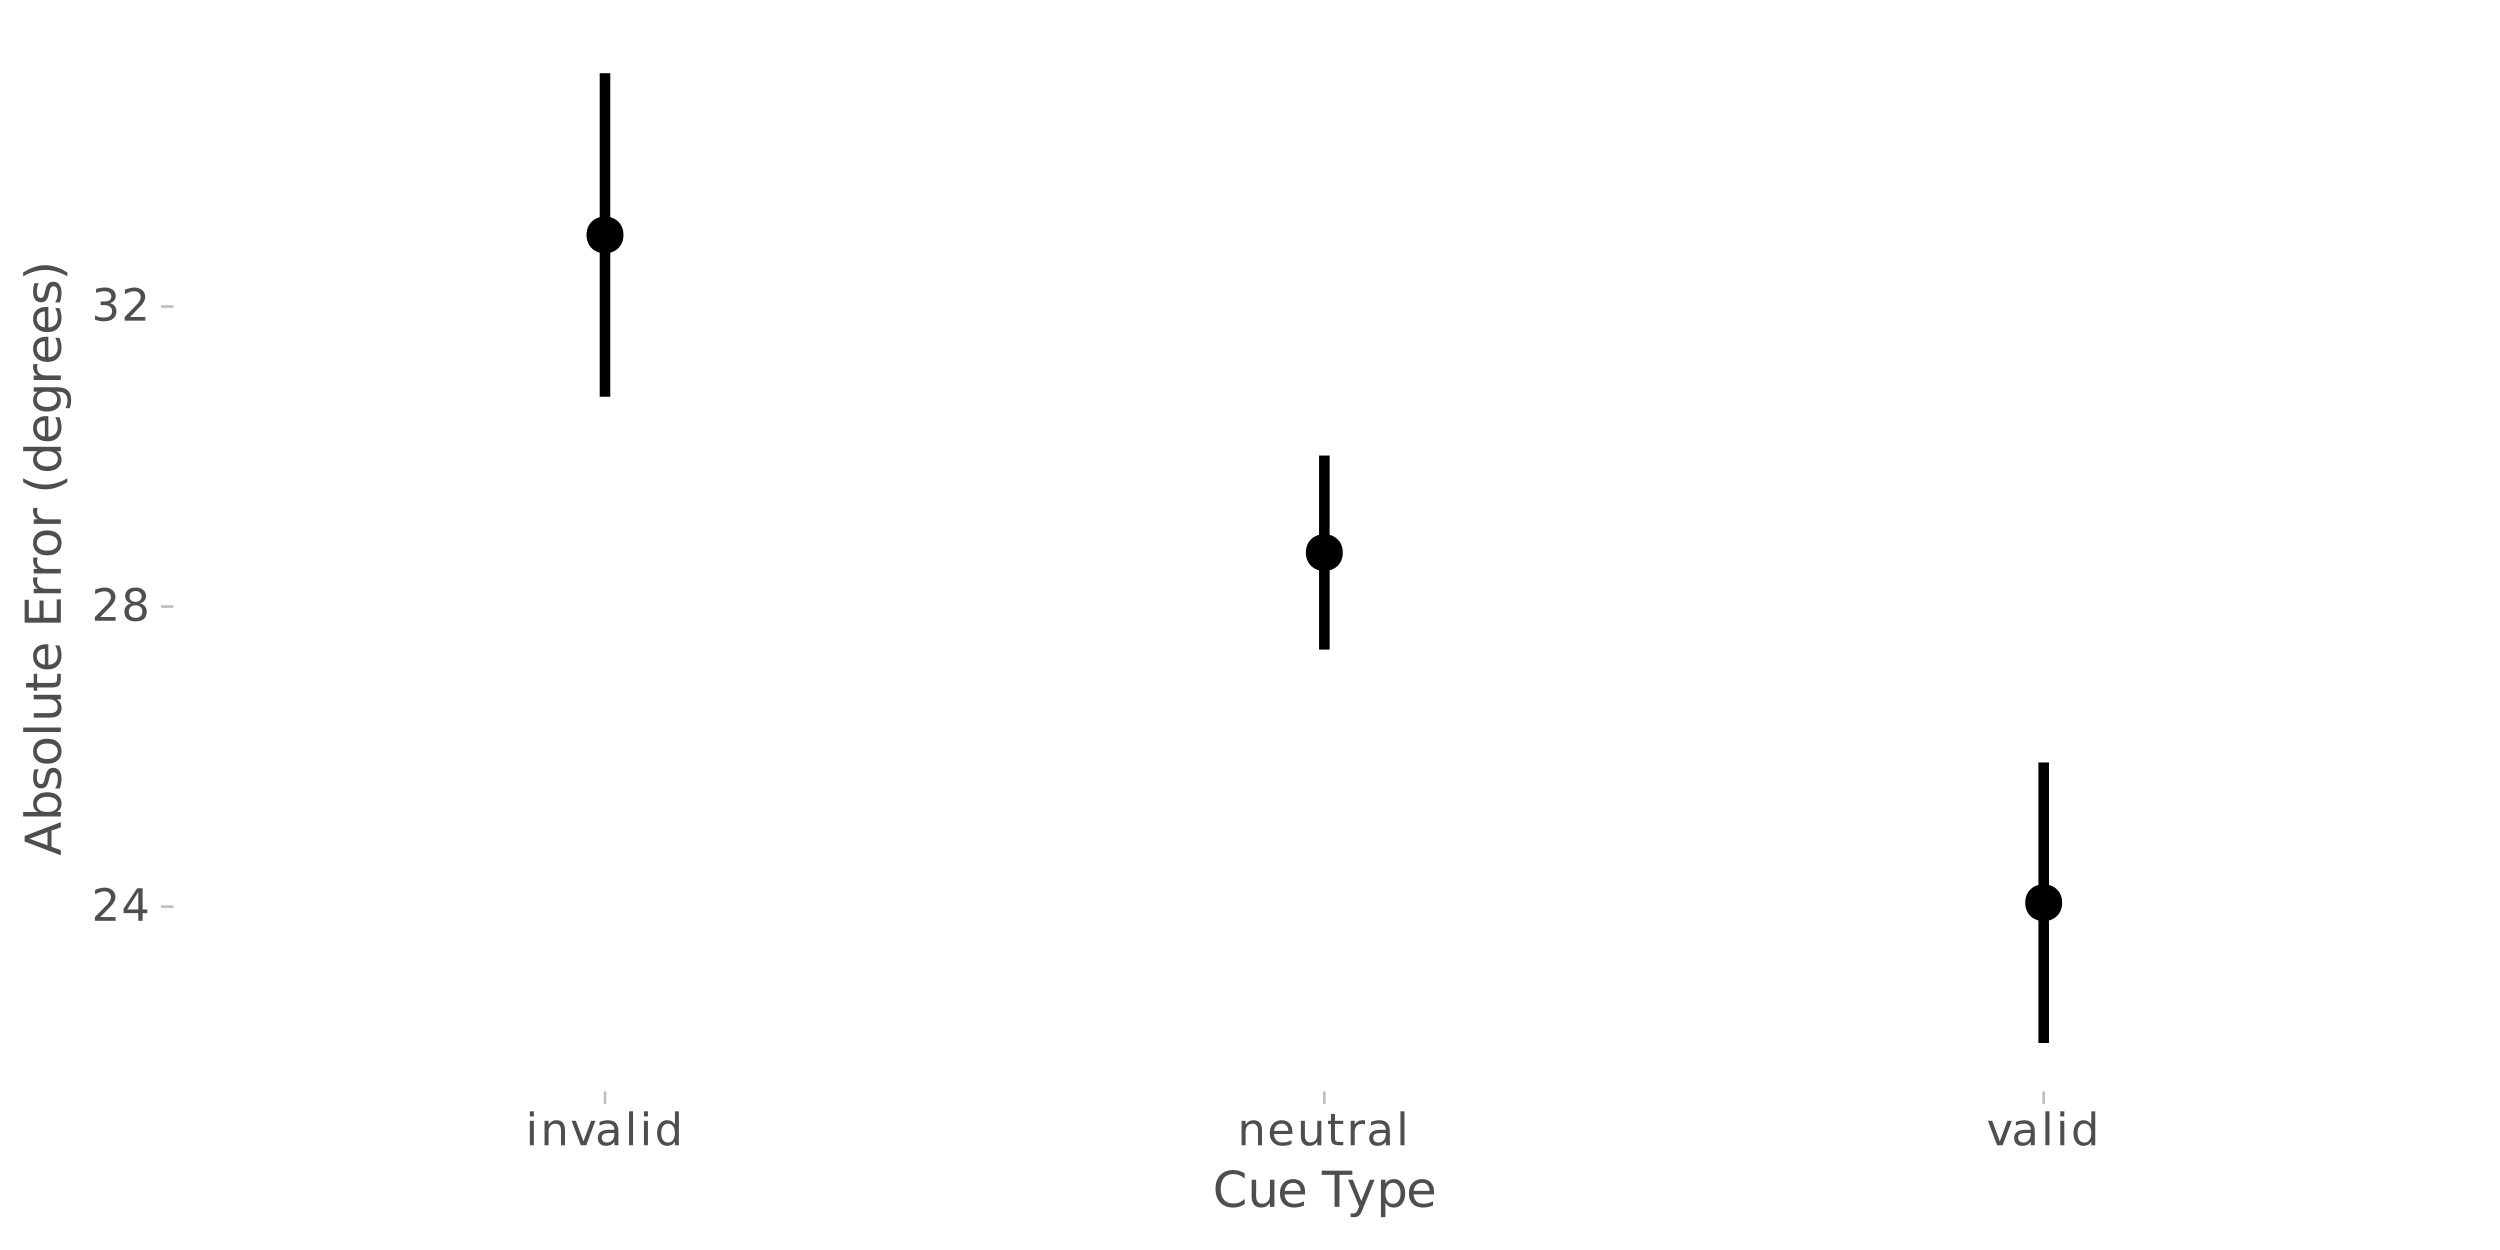
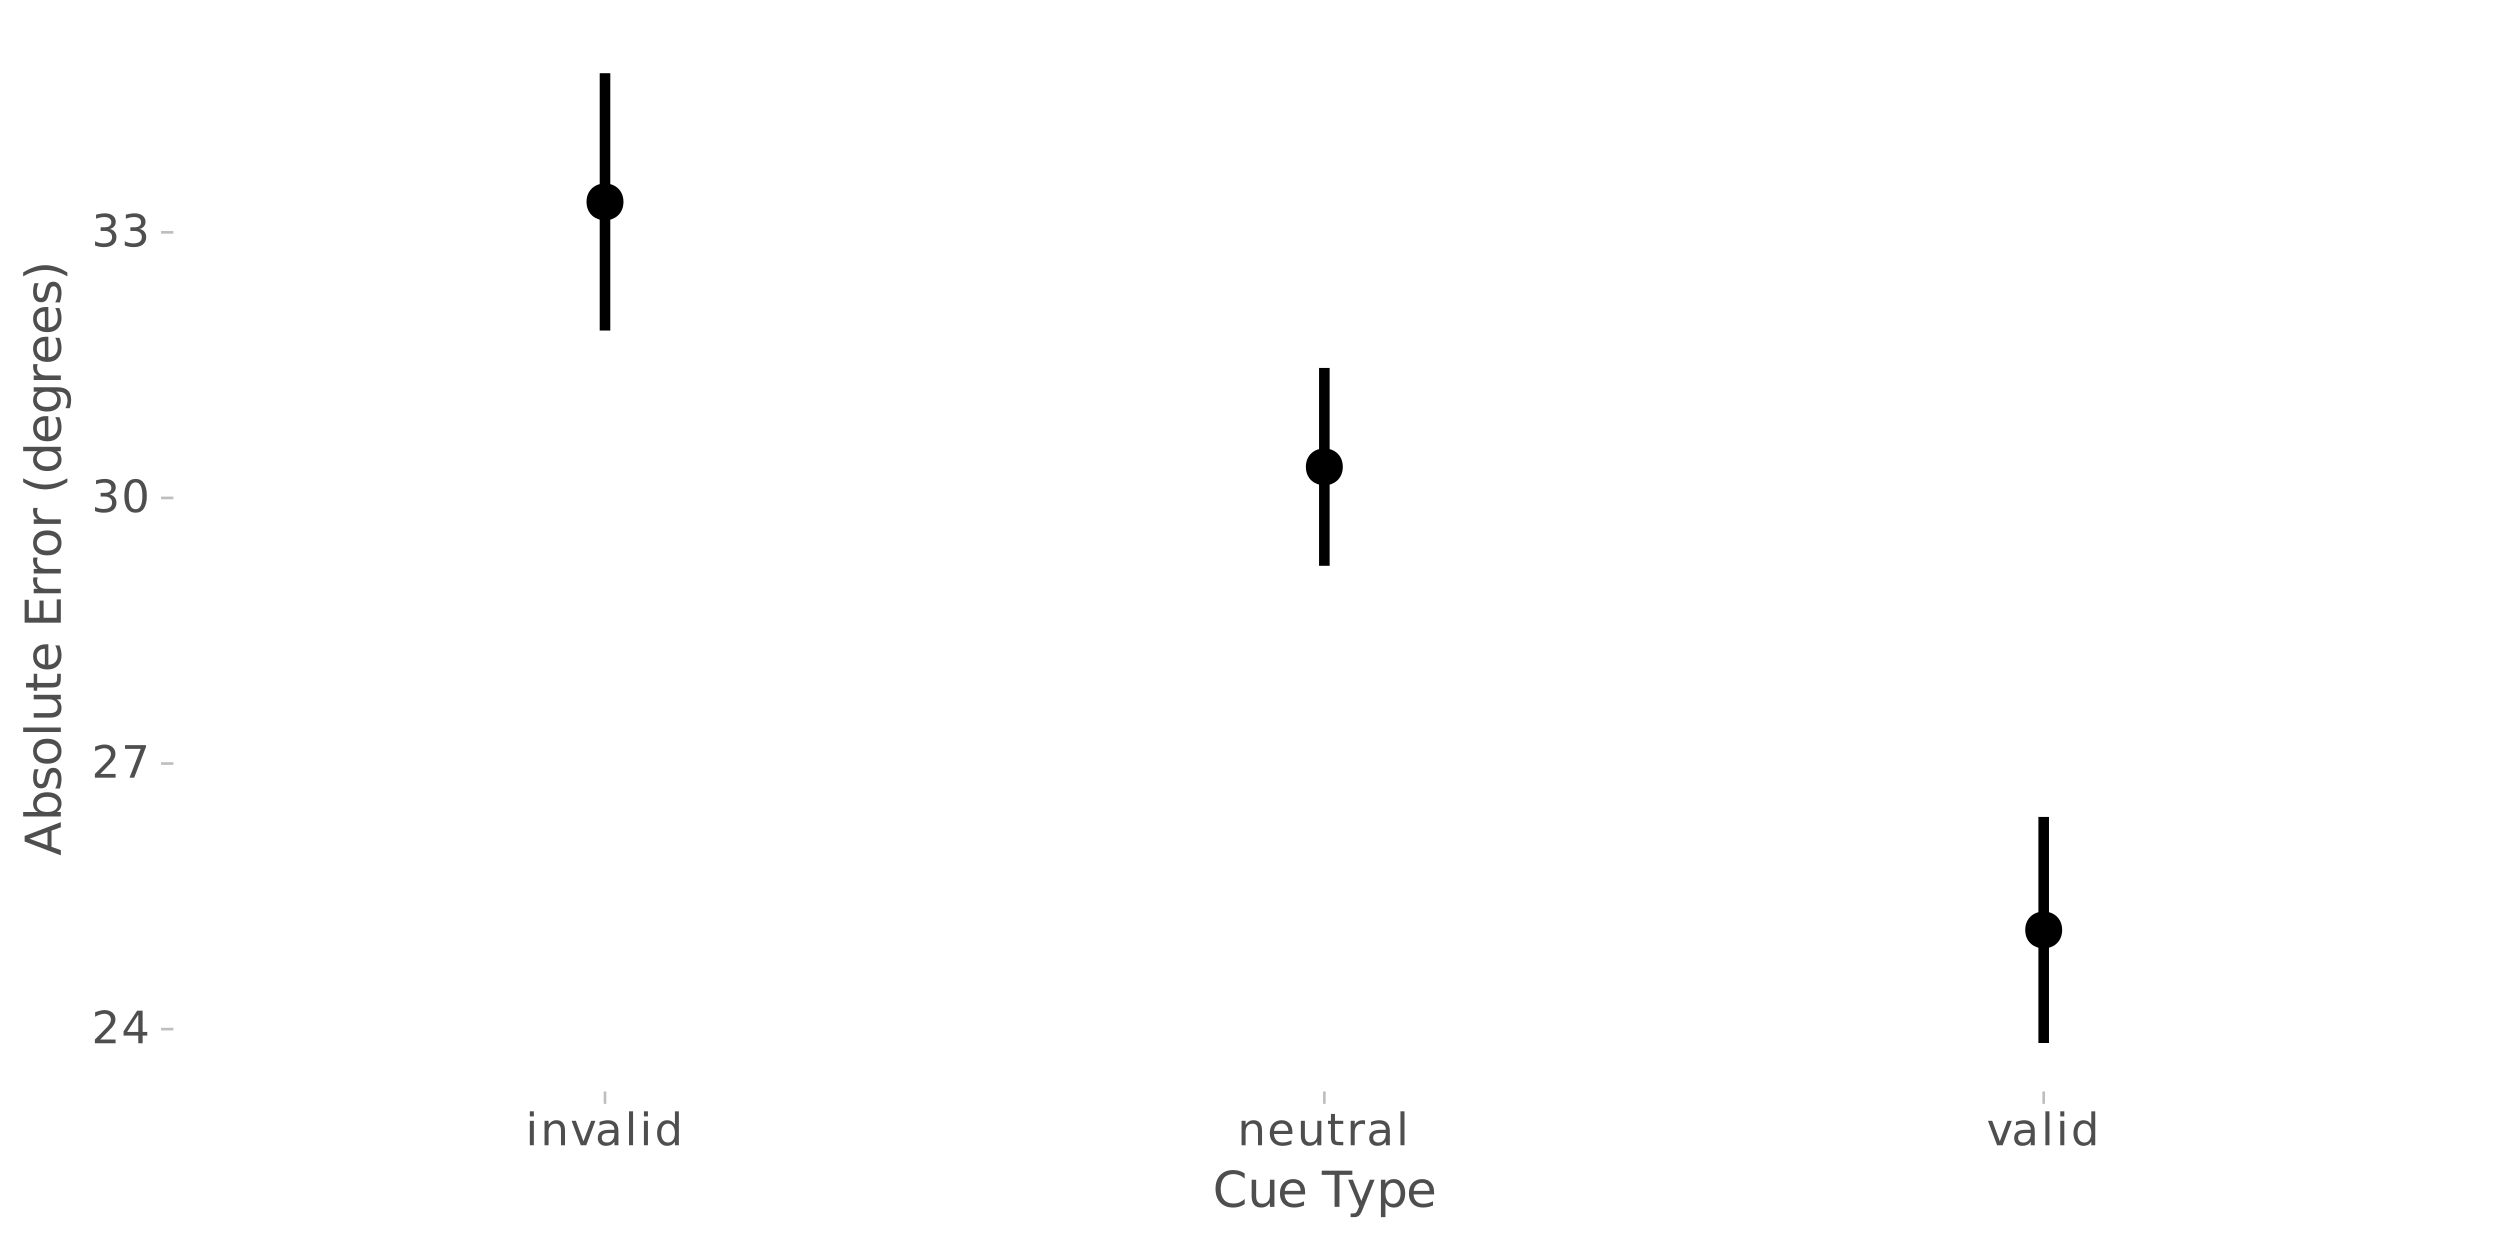
<svg xmlns="http://www.w3.org/2000/svg" xmlns:xlink="http://www.w3.org/1999/xlink" width="504pt" height="252pt" viewBox="0 0 504 252">
  <defs>
    <g>
      <g id="glyph-0-0">
        <path d="M 1.734 -0.75 L 4.828 -0.75 L 4.828 0 L 0.656 0 L 0.656 -0.75 C 1 -1.094 1.457 -1.555 2.031 -2.141 C 2.613 -2.734 2.984 -3.113 3.141 -3.281 C 3.422 -3.602 3.613 -3.875 3.719 -4.094 C 3.832 -4.32 3.891 -4.539 3.891 -4.75 C 3.891 -5.102 3.77 -5.391 3.531 -5.609 C 3.289 -5.828 2.973 -5.938 2.578 -5.938 C 2.297 -5.938 2 -5.883 1.688 -5.781 C 1.383 -5.688 1.055 -5.539 0.703 -5.344 L 0.703 -6.25 C 1.055 -6.383 1.391 -6.488 1.703 -6.562 C 2.016 -6.645 2.301 -6.688 2.562 -6.688 C 3.238 -6.688 3.781 -6.516 4.188 -6.172 C 4.594 -5.828 4.797 -5.375 4.797 -4.812 C 4.797 -4.539 4.742 -4.281 4.641 -4.031 C 4.535 -3.789 4.352 -3.508 4.094 -3.188 C 4.02 -3.102 3.785 -2.859 3.391 -2.453 C 2.992 -2.047 2.441 -1.477 1.734 -0.75 Z M 1.734 -0.75 " />
      </g>
      <g id="glyph-0-1">
        <path d="M 3.406 -5.781 L 1.156 -2.281 L 3.406 -2.281 Z M 3.172 -6.562 L 4.281 -6.562 L 4.281 -2.281 L 5.219 -2.281 L 5.219 -1.547 L 4.281 -1.547 L 4.281 0 L 3.406 0 L 3.406 -1.547 L 0.438 -1.547 L 0.438 -2.406 Z M 3.172 -6.562 " />
      </g>
      <g id="glyph-0-2">
-         <path d="M 2.859 -3.109 C 2.441 -3.109 2.109 -2.992 1.859 -2.766 C 1.617 -2.547 1.5 -2.238 1.5 -1.844 C 1.5 -1.445 1.617 -1.133 1.859 -0.906 C 2.109 -0.688 2.441 -0.578 2.859 -0.578 C 3.285 -0.578 3.617 -0.688 3.859 -0.906 C 4.098 -1.133 4.219 -1.445 4.219 -1.844 C 4.219 -2.238 4.098 -2.547 3.859 -2.766 C 3.617 -2.992 3.285 -3.109 2.859 -3.109 Z M 1.969 -3.5 C 1.594 -3.594 1.297 -3.77 1.078 -4.031 C 0.867 -4.289 0.766 -4.609 0.766 -4.984 C 0.766 -5.504 0.953 -5.914 1.328 -6.219 C 1.703 -6.531 2.211 -6.688 2.859 -6.688 C 3.516 -6.688 4.023 -6.531 4.391 -6.219 C 4.766 -5.914 4.953 -5.504 4.953 -4.984 C 4.953 -4.609 4.844 -4.289 4.625 -4.031 C 4.414 -3.77 4.125 -3.594 3.75 -3.5 C 4.176 -3.395 4.508 -3.195 4.75 -2.906 C 4.988 -2.613 5.109 -2.258 5.109 -1.844 C 5.109 -1.207 4.914 -0.719 4.531 -0.375 C 4.145 -0.039 3.586 0.125 2.859 0.125 C 2.141 0.125 1.582 -0.039 1.188 -0.375 C 0.801 -0.719 0.609 -1.207 0.609 -1.844 C 0.609 -2.258 0.727 -2.613 0.969 -2.906 C 1.207 -3.195 1.539 -3.395 1.969 -3.5 Z M 1.641 -4.891 C 1.641 -4.555 1.742 -4.289 1.953 -4.094 C 2.172 -3.906 2.473 -3.812 2.859 -3.812 C 3.242 -3.812 3.539 -3.906 3.75 -4.094 C 3.969 -4.289 4.078 -4.555 4.078 -4.891 C 4.078 -5.234 3.969 -5.5 3.75 -5.688 C 3.539 -5.883 3.242 -5.984 2.859 -5.984 C 2.473 -5.984 2.172 -5.883 1.953 -5.688 C 1.742 -5.5 1.641 -5.234 1.641 -4.891 Z M 1.641 -4.891 " />
+         <path d="M 0.734 -6.562 L 4.953 -6.562 L 4.953 -6.188 L 2.578 0 L 1.641 0 L 3.891 -5.812 L 0.734 -5.812 Z M 0.734 -6.562 " />
      </g>
      <g id="glyph-0-3">
        <path d="M 3.656 -3.531 C 4.082 -3.445 4.41 -3.258 4.641 -2.969 C 4.879 -2.688 5 -2.332 5 -1.906 C 5 -1.258 4.773 -0.758 4.328 -0.406 C 3.891 -0.051 3.258 0.125 2.438 0.125 C 2.164 0.125 1.883 0.098 1.594 0.047 C 1.301 -0.004 1 -0.086 0.688 -0.203 L 0.688 -1.062 C 0.938 -0.914 1.207 -0.805 1.5 -0.734 C 1.789 -0.66 2.094 -0.625 2.406 -0.625 C 2.969 -0.625 3.395 -0.734 3.688 -0.953 C 3.977 -1.172 4.125 -1.488 4.125 -1.906 C 4.125 -2.289 3.988 -2.594 3.719 -2.812 C 3.445 -3.031 3.066 -3.141 2.578 -3.141 L 1.812 -3.141 L 1.812 -3.875 L 2.625 -3.875 C 3.062 -3.875 3.395 -3.957 3.625 -4.125 C 3.852 -4.301 3.969 -4.555 3.969 -4.891 C 3.969 -5.223 3.848 -5.477 3.609 -5.656 C 3.367 -5.844 3.023 -5.938 2.578 -5.938 C 2.336 -5.938 2.078 -5.91 1.797 -5.859 C 1.523 -5.805 1.223 -5.723 0.891 -5.609 L 0.891 -6.406 C 1.223 -6.5 1.535 -6.566 1.828 -6.609 C 2.117 -6.66 2.395 -6.688 2.656 -6.688 C 3.332 -6.688 3.867 -6.531 4.266 -6.219 C 4.66 -5.914 4.859 -5.504 4.859 -4.984 C 4.859 -4.617 4.754 -4.312 4.547 -4.062 C 4.336 -3.812 4.039 -3.633 3.656 -3.531 Z M 3.656 -3.531 " />
      </g>
      <g id="glyph-0-4">
+         <path d="M 2.859 -5.984 C 2.398 -5.984 2.055 -5.754 1.828 -5.297 C 1.598 -4.848 1.484 -4.176 1.484 -3.281 C 1.484 -2.375 1.598 -1.695 1.828 -1.25 C 2.055 -0.801 2.398 -0.578 2.859 -0.578 C 3.316 -0.578 3.66 -0.801 3.891 -1.25 C 4.117 -1.695 4.234 -2.375 4.234 -3.281 C 4.234 -4.176 4.117 -4.848 3.891 -5.297 C 3.66 -5.754 3.316 -5.984 2.859 -5.984 Z M 2.859 -6.688 C 3.598 -6.688 4.16 -6.395 4.547 -5.812 C 4.93 -5.227 5.125 -4.383 5.125 -3.281 C 5.125 -2.176 4.93 -1.332 4.547 -0.75 C 4.16 -0.164 3.598 0.125 2.859 0.125 C 2.129 0.125 1.566 -0.164 1.172 -0.75 C 0.785 -1.332 0.594 -2.176 0.594 -3.281 C 0.594 -4.383 0.785 -5.227 1.172 -5.812 C 1.566 -6.395 2.129 -6.688 2.859 -6.688 Z M 2.859 -6.688 " />
+       </g>
+       <g id="glyph-0-5">
        <path d="M 0.844 -4.922 L 1.656 -4.922 L 1.656 0 L 0.844 0 Z M 0.844 -6.844 L 1.656 -6.844 L 1.656 -5.812 L 0.844 -5.812 Z M 0.844 -6.844 " />
      </g>
-       <g id="glyph-0-5">
+       <g id="glyph-0-6">
        <path d="M 4.938 -2.969 L 4.938 0 L 4.125 0 L 4.125 -2.938 C 4.125 -3.406 4.035 -3.754 3.859 -3.984 C 3.68 -4.223 3.41 -4.344 3.047 -4.344 C 2.609 -4.344 2.258 -4.203 2 -3.922 C 1.75 -3.641 1.625 -3.258 1.625 -2.781 L 1.625 0 L 0.812 0 L 0.812 -4.922 L 1.625 -4.922 L 1.625 -4.156 C 1.82 -4.445 2.051 -4.664 2.312 -4.812 C 2.57 -4.969 2.875 -5.047 3.219 -5.047 C 3.781 -5.047 4.207 -4.867 4.5 -4.516 C 4.789 -4.16 4.938 -3.645 4.938 -2.969 Z M 4.938 -2.969 " />
      </g>
-       <g id="glyph-0-6">
+       <g id="glyph-0-7">
        <path d="M 0.266 -4.922 L 1.125 -4.922 L 2.656 -0.797 L 4.203 -4.922 L 5.062 -4.922 L 3.219 0 L 2.109 0 Z M 0.266 -4.922 " />
      </g>
-       <g id="glyph-0-7">
+       <g id="glyph-0-8">
        <path d="M 3.078 -2.469 C 2.43 -2.469 1.977 -2.395 1.719 -2.25 C 1.469 -2.102 1.344 -1.848 1.344 -1.484 C 1.344 -1.203 1.438 -0.973 1.625 -0.797 C 1.82 -0.629 2.082 -0.547 2.406 -0.547 C 2.852 -0.547 3.211 -0.703 3.484 -1.016 C 3.754 -1.336 3.891 -1.766 3.891 -2.297 L 3.891 -2.469 Z M 4.703 -2.812 L 4.703 0 L 3.891 0 L 3.891 -0.75 C 3.703 -0.445 3.469 -0.223 3.188 -0.078 C 2.914 0.055 2.582 0.125 2.188 0.125 C 1.688 0.125 1.285 -0.016 0.984 -0.297 C 0.691 -0.578 0.547 -0.957 0.547 -1.438 C 0.547 -1.988 0.727 -2.406 1.094 -2.688 C 1.469 -2.969 2.02 -3.109 2.75 -3.109 L 3.891 -3.109 L 3.891 -3.188 C 3.891 -3.562 3.766 -3.848 3.516 -4.047 C 3.273 -4.254 2.93 -4.359 2.484 -4.359 C 2.203 -4.359 1.926 -4.32 1.656 -4.25 C 1.395 -4.188 1.145 -4.086 0.906 -3.953 L 0.906 -4.703 C 1.195 -4.816 1.484 -4.898 1.766 -4.953 C 2.047 -5.016 2.316 -5.047 2.578 -5.047 C 3.285 -5.047 3.816 -4.859 4.172 -4.484 C 4.523 -4.117 4.703 -3.562 4.703 -2.812 Z M 4.703 -2.812 " />
      </g>
-       <g id="glyph-0-8">
+       <g id="glyph-0-9">
        <path d="M 0.844 -6.844 L 1.656 -6.844 L 1.656 0 L 0.844 0 Z M 0.844 -6.844 " />
      </g>
-       <g id="glyph-0-9">
+       <g id="glyph-0-10">
        <path d="M 4.094 -4.172 L 4.094 -6.844 L 4.891 -6.844 L 4.891 0 L 4.094 0 L 4.094 -0.734 C 3.914 -0.441 3.695 -0.223 3.438 -0.078 C 3.176 0.055 2.867 0.125 2.516 0.125 C 1.922 0.125 1.438 -0.109 1.062 -0.578 C 0.688 -1.055 0.5 -1.68 0.5 -2.453 C 0.5 -3.223 0.688 -3.848 1.062 -4.328 C 1.438 -4.805 1.922 -5.047 2.516 -5.047 C 2.867 -5.047 3.176 -4.973 3.438 -4.828 C 3.695 -4.68 3.914 -4.461 4.094 -4.172 Z M 1.328 -2.453 C 1.328 -1.859 1.445 -1.391 1.688 -1.047 C 1.938 -0.711 2.273 -0.547 2.703 -0.547 C 3.129 -0.547 3.469 -0.711 3.719 -1.047 C 3.969 -1.391 4.094 -1.859 4.094 -2.453 C 4.094 -3.047 3.969 -3.508 3.719 -3.844 C 3.469 -4.188 3.129 -4.359 2.703 -4.359 C 2.273 -4.359 1.938 -4.188 1.688 -3.844 C 1.445 -3.508 1.328 -3.047 1.328 -2.453 Z M 1.328 -2.453 " />
      </g>
-       <g id="glyph-0-10">
+       <g id="glyph-0-11">
        <path d="M 5.062 -2.656 L 5.062 -2.266 L 1.344 -2.266 C 1.375 -1.711 1.539 -1.289 1.844 -1 C 2.145 -0.707 2.562 -0.562 3.094 -0.562 C 3.406 -0.562 3.707 -0.598 4 -0.672 C 4.289 -0.742 4.582 -0.859 4.875 -1.016 L 4.875 -0.25 C 4.582 -0.125 4.281 -0.031 3.969 0.031 C 3.664 0.094 3.359 0.125 3.047 0.125 C 2.266 0.125 1.645 -0.102 1.188 -0.562 C 0.727 -1.02 0.5 -1.633 0.5 -2.406 C 0.5 -3.219 0.711 -3.859 1.141 -4.328 C 1.578 -4.805 2.164 -5.047 2.906 -5.047 C 3.57 -5.047 4.098 -4.832 4.484 -4.406 C 4.867 -3.977 5.062 -3.395 5.062 -2.656 Z M 4.25 -2.906 C 4.238 -3.344 4.113 -3.691 3.875 -3.953 C 3.633 -4.223 3.316 -4.359 2.922 -4.359 C 2.461 -4.359 2.098 -4.227 1.828 -3.969 C 1.555 -3.719 1.398 -3.359 1.359 -2.891 Z M 4.25 -2.906 " />
      </g>
-       <g id="glyph-0-11">
+       <g id="glyph-0-12">
        <path d="M 0.766 -1.938 L 0.766 -4.922 L 1.578 -4.922 L 1.578 -1.969 C 1.578 -1.508 1.664 -1.16 1.844 -0.922 C 2.031 -0.691 2.301 -0.578 2.656 -0.578 C 3.094 -0.578 3.438 -0.711 3.688 -0.984 C 3.945 -1.266 4.078 -1.645 4.078 -2.125 L 4.078 -4.922 L 4.891 -4.922 L 4.891 0 L 4.078 0 L 4.078 -0.75 C 3.879 -0.457 3.648 -0.238 3.391 -0.094 C 3.129 0.051 2.828 0.125 2.484 0.125 C 1.922 0.125 1.492 -0.047 1.203 -0.391 C 0.91 -0.742 0.766 -1.258 0.766 -1.938 Z M 2.797 -5.047 Z M 2.797 -5.047 " />
      </g>
-       <g id="glyph-0-12">
+       <g id="glyph-0-13">
        <path d="M 1.641 -6.312 L 1.641 -4.922 L 3.312 -4.922 L 3.312 -4.297 L 1.641 -4.297 L 1.641 -1.625 C 1.641 -1.219 1.695 -0.957 1.812 -0.844 C 1.926 -0.727 2.148 -0.672 2.484 -0.672 L 3.312 -0.672 L 3.312 0 L 2.484 0 C 1.859 0 1.426 -0.113 1.188 -0.344 C 0.945 -0.582 0.828 -1.008 0.828 -1.625 L 0.828 -4.297 L 0.234 -4.297 L 0.234 -4.922 L 0.828 -4.922 L 0.828 -6.312 Z M 1.641 -6.312 " />
      </g>
-       <g id="glyph-0-13">
+       <g id="glyph-0-14">
        <path d="M 3.703 -4.172 C 3.609 -4.223 3.508 -4.258 3.406 -4.281 C 3.301 -4.301 3.18 -4.312 3.047 -4.312 C 2.586 -4.312 2.234 -4.16 1.984 -3.859 C 1.742 -3.566 1.625 -3.145 1.625 -2.594 L 1.625 0 L 0.812 0 L 0.812 -4.922 L 1.625 -4.922 L 1.625 -4.156 C 1.801 -4.457 2.023 -4.68 2.297 -4.828 C 2.566 -4.973 2.895 -5.047 3.281 -5.047 C 3.344 -5.047 3.406 -5.039 3.469 -5.031 C 3.539 -5.02 3.617 -5.008 3.703 -5 Z M 3.703 -4.172 " />
      </g>
      <g id="glyph-1-0">
        <path d="M 6.438 -6.734 L 6.438 -5.688 C 6.102 -6 5.75 -6.227 5.375 -6.375 C 5 -6.531 4.602 -6.609 4.188 -6.609 C 3.352 -6.609 2.711 -6.352 2.266 -5.844 C 1.828 -5.332 1.609 -4.598 1.609 -3.641 C 1.609 -2.68 1.828 -1.945 2.266 -1.438 C 2.711 -0.926 3.352 -0.672 4.188 -0.672 C 4.602 -0.672 5 -0.742 5.375 -0.891 C 5.75 -1.047 6.102 -1.281 6.438 -1.594 L 6.438 -0.562 C 6.094 -0.32 5.727 -0.145 5.344 -0.031 C 4.957 0.082 4.551 0.141 4.125 0.141 C 3.02 0.141 2.148 -0.195 1.516 -0.875 C 0.879 -1.551 0.562 -2.473 0.562 -3.641 C 0.562 -4.805 0.879 -5.727 1.516 -6.406 C 2.148 -7.082 3.02 -7.422 4.125 -7.422 C 4.562 -7.422 4.973 -7.363 5.359 -7.25 C 5.742 -7.133 6.102 -6.961 6.438 -6.734 Z M 6.438 -6.734 " />
      </g>
      <g id="glyph-1-1">
        <path d="M 0.844 -2.156 L 0.844 -5.469 L 1.75 -5.469 L 1.75 -2.188 C 1.75 -1.676 1.848 -1.289 2.047 -1.031 C 2.254 -0.77 2.555 -0.641 2.953 -0.641 C 3.441 -0.641 3.828 -0.789 4.109 -1.094 C 4.391 -1.406 4.531 -1.832 4.531 -2.375 L 4.531 -5.469 L 5.438 -5.469 L 5.438 0 L 4.531 0 L 4.531 -0.844 C 4.312 -0.508 4.055 -0.258 3.766 -0.094 C 3.484 0.062 3.148 0.141 2.766 0.141 C 2.141 0.141 1.66 -0.051 1.328 -0.438 C 1.004 -0.832 0.844 -1.406 0.844 -2.156 Z M 3.109 -5.594 Z M 3.109 -5.594 " />
      </g>
      <g id="glyph-1-2">
        <path d="M 5.625 -2.953 L 5.625 -2.516 L 1.484 -2.516 C 1.523 -1.898 1.711 -1.43 2.047 -1.109 C 2.379 -0.785 2.844 -0.625 3.438 -0.625 C 3.781 -0.625 4.113 -0.664 4.438 -0.75 C 4.77 -0.832 5.094 -0.957 5.406 -1.125 L 5.406 -0.281 C 5.082 -0.145 4.75 -0.039 4.406 0.031 C 4.07 0.102 3.734 0.141 3.391 0.141 C 2.516 0.141 1.82 -0.109 1.312 -0.609 C 0.801 -1.117 0.547 -1.812 0.547 -2.688 C 0.547 -3.582 0.785 -4.289 1.266 -4.812 C 1.754 -5.332 2.41 -5.594 3.234 -5.594 C 3.973 -5.594 4.555 -5.359 4.984 -4.891 C 5.41 -4.422 5.625 -3.773 5.625 -2.953 Z M 4.719 -3.219 C 4.719 -3.707 4.582 -4.098 4.312 -4.391 C 4.039 -4.691 3.688 -4.844 3.25 -4.844 C 2.738 -4.844 2.332 -4.695 2.031 -4.406 C 1.738 -4.125 1.566 -3.727 1.516 -3.219 Z M 4.719 -3.219 " />
      </g>
      <g id="glyph-1-3">
</g>
      <g id="glyph-1-4">
        <path d="M -0.031 -7.297 L 6.141 -7.297 L 6.141 -6.453 L 3.547 -6.453 L 3.547 0 L 2.562 0 L 2.562 -6.453 L -0.031 -6.453 Z M -0.031 -7.297 " />
      </g>
      <g id="glyph-1-5">
        <path d="M 3.219 0.516 C 2.969 1.16 2.719 1.582 2.469 1.781 C 2.227 1.977 1.91 2.078 1.516 2.078 L 0.797 2.078 L 0.797 1.328 L 1.312 1.328 C 1.562 1.328 1.754 1.27 1.891 1.156 C 2.023 1.039 2.176 0.766 2.344 0.328 L 2.516 -0.094 L 0.297 -5.469 L 1.25 -5.469 L 2.953 -1.188 L 4.672 -5.469 L 5.625 -5.469 Z M 3.219 0.516 " />
      </g>
      <g id="glyph-1-6">
        <path d="M 1.812 -0.828 L 1.812 2.078 L 0.906 2.078 L 0.906 -5.469 L 1.812 -5.469 L 1.812 -4.641 C 2 -4.961 2.234 -5.203 2.516 -5.359 C 2.805 -5.516 3.156 -5.594 3.562 -5.594 C 4.227 -5.594 4.766 -5.328 5.172 -4.797 C 5.586 -4.273 5.797 -3.586 5.797 -2.734 C 5.797 -1.867 5.586 -1.172 5.172 -0.641 C 4.766 -0.117 4.227 0.141 3.562 0.141 C 3.156 0.141 2.805 0.062 2.516 -0.094 C 2.234 -0.25 2 -0.492 1.812 -0.828 Z M 4.875 -2.734 C 4.875 -3.391 4.734 -3.906 4.453 -4.281 C 4.18 -4.656 3.812 -4.844 3.344 -4.844 C 2.863 -4.844 2.488 -4.656 2.219 -4.281 C 1.945 -3.906 1.812 -3.391 1.812 -2.734 C 1.812 -2.066 1.945 -1.547 2.219 -1.172 C 2.488 -0.797 2.863 -0.609 3.344 -0.609 C 3.812 -0.609 4.18 -0.797 4.453 -1.172 C 4.734 -1.547 4.875 -2.066 4.875 -2.734 Z M 4.875 -2.734 " />
      </g>
      <g id="glyph-2-0">
        <path d="M -6.312 -3.422 L -2.688 -2.078 L -2.688 -4.766 Z M -7.297 -2.859 L -7.297 -3.984 L 0 -6.766 L 0 -5.734 L -1.875 -5.062 L -1.875 -1.781 L 0 -1.125 L 0 -0.078 Z M -7.297 -2.859 " />
      </g>
      <g id="glyph-2-1">
        <path d="M -2.734 -4.875 C -3.391 -4.875 -3.906 -4.734 -4.281 -4.453 C -4.656 -4.18 -4.844 -3.812 -4.844 -3.344 C -4.844 -2.863 -4.656 -2.488 -4.281 -2.219 C -3.906 -1.945 -3.391 -1.812 -2.734 -1.812 C -2.066 -1.812 -1.547 -1.945 -1.172 -2.219 C -0.797 -2.488 -0.609 -2.863 -0.609 -3.344 C -0.609 -3.812 -0.797 -4.18 -1.172 -4.453 C -1.547 -4.734 -2.066 -4.875 -2.734 -4.875 Z M -4.641 -1.812 C -4.961 -2 -5.203 -2.234 -5.359 -2.516 C -5.516 -2.805 -5.594 -3.156 -5.594 -3.562 C -5.594 -4.227 -5.328 -4.766 -4.797 -5.172 C -4.273 -5.586 -3.586 -5.797 -2.734 -5.797 C -1.867 -5.797 -1.172 -5.586 -0.641 -5.172 C -0.117 -4.766 0.141 -4.227 0.141 -3.562 C 0.141 -3.156 0.062 -2.805 -0.094 -2.516 C -0.25 -2.234 -0.492 -2 -0.828 -1.812 L 0 -1.812 L 0 -0.906 L -7.594 -0.906 L -7.594 -1.812 Z M -4.641 -1.812 " />
      </g>
      <g id="glyph-2-2">
        <path d="M -5.312 -4.422 L -4.453 -4.422 C -4.586 -4.172 -4.688 -3.91 -4.75 -3.641 C -4.812 -3.367 -4.844 -3.082 -4.844 -2.781 C -4.844 -2.344 -4.773 -2.008 -4.641 -1.781 C -4.504 -1.562 -4.301 -1.453 -4.031 -1.453 C -3.82 -1.453 -3.656 -1.531 -3.531 -1.688 C -3.414 -1.844 -3.305 -2.164 -3.203 -2.656 L -3.125 -2.953 C -2.988 -3.598 -2.797 -4.051 -2.547 -4.312 C -2.297 -4.582 -1.953 -4.719 -1.516 -4.719 C -1.004 -4.719 -0.598 -4.516 -0.297 -4.109 C -0.004 -3.711 0.141 -3.164 0.141 -2.469 C 0.141 -2.164 0.109 -1.852 0.047 -1.531 C -0.004 -1.219 -0.086 -0.891 -0.203 -0.547 L -1.125 -0.547 C -0.957 -0.879 -0.828 -1.203 -0.734 -1.516 C -0.648 -1.836 -0.609 -2.16 -0.609 -2.484 C -0.609 -2.898 -0.68 -3.223 -0.828 -3.453 C -0.973 -3.68 -1.176 -3.797 -1.438 -3.797 C -1.688 -3.797 -1.875 -3.711 -2 -3.547 C -2.133 -3.391 -2.258 -3.031 -2.375 -2.469 L -2.453 -2.156 C -2.566 -1.602 -2.742 -1.203 -2.984 -0.953 C -3.234 -0.703 -3.566 -0.578 -3.984 -0.578 C -4.504 -0.578 -4.898 -0.758 -5.172 -1.125 C -5.453 -1.488 -5.594 -2.008 -5.594 -2.688 C -5.594 -3.008 -5.566 -3.316 -5.516 -3.609 C -5.473 -3.91 -5.406 -4.18 -5.312 -4.422 Z M -5.312 -4.422 " />
      </g>
      <g id="glyph-2-3">
        <path d="M -4.844 -3.062 C -4.844 -2.582 -4.656 -2.203 -4.281 -1.922 C -3.906 -1.641 -3.391 -1.5 -2.734 -1.5 C -2.078 -1.5 -1.562 -1.633 -1.188 -1.906 C -0.812 -2.188 -0.625 -2.57 -0.625 -3.062 C -0.625 -3.539 -0.812 -3.922 -1.188 -4.203 C -1.562 -4.484 -2.078 -4.625 -2.734 -4.625 C -3.379 -4.625 -3.891 -4.484 -4.266 -4.203 C -4.648 -3.922 -4.844 -3.539 -4.844 -3.062 Z M -5.594 -3.062 C -5.594 -3.844 -5.336 -4.457 -4.828 -4.906 C -4.328 -5.352 -3.629 -5.578 -2.734 -5.578 C -1.836 -5.578 -1.133 -5.352 -0.625 -4.906 C -0.113 -4.457 0.141 -3.844 0.141 -3.062 C 0.141 -2.281 -0.113 -1.664 -0.625 -1.219 C -1.133 -0.77 -1.836 -0.547 -2.734 -0.547 C -3.629 -0.547 -4.328 -0.77 -4.828 -1.219 C -5.336 -1.664 -5.594 -2.281 -5.594 -3.062 Z M -5.594 -3.062 " />
      </g>
      <g id="glyph-2-4">
        <path d="M -7.594 -0.938 L -7.594 -1.844 L 0 -1.844 L 0 -0.938 Z M -7.594 -0.938 " />
      </g>
      <g id="glyph-2-5">
        <path d="M -2.156 -0.844 L -5.469 -0.844 L -5.469 -1.75 L -2.188 -1.75 C -1.676 -1.75 -1.289 -1.848 -1.031 -2.047 C -0.77 -2.254 -0.641 -2.555 -0.641 -2.953 C -0.641 -3.441 -0.789 -3.828 -1.094 -4.109 C -1.406 -4.391 -1.832 -4.531 -2.375 -4.531 L -5.469 -4.531 L -5.469 -5.438 L 0 -5.438 L 0 -4.531 L -0.844 -4.531 C -0.508 -4.312 -0.258 -4.055 -0.094 -3.766 C 0.062 -3.484 0.141 -3.148 0.141 -2.766 C 0.141 -2.141 -0.051 -1.66 -0.438 -1.328 C -0.832 -1.004 -1.406 -0.844 -2.156 -0.844 Z M -5.594 -3.109 Z M -5.594 -3.109 " />
      </g>
      <g id="glyph-2-6">
        <path d="M -7.016 -1.828 L -5.469 -1.828 L -5.469 -3.688 L -4.766 -3.688 L -4.766 -1.828 L -1.797 -1.828 C -1.359 -1.828 -1.07 -1.891 -0.938 -2.016 C -0.812 -2.141 -0.75 -2.391 -0.75 -2.766 L -0.75 -3.688 L 0 -3.688 L 0 -2.766 C 0 -2.066 -0.129 -1.582 -0.391 -1.312 C -0.648 -1.051 -1.117 -0.922 -1.797 -0.922 L -4.766 -0.922 L -4.766 -0.266 L -5.469 -0.266 L -5.469 -0.922 L -7.016 -0.922 Z M -7.016 -1.828 " />
      </g>
      <g id="glyph-2-7">
        <path d="M -2.953 -5.625 L -2.516 -5.625 L -2.516 -1.484 C -1.898 -1.523 -1.43 -1.711 -1.109 -2.047 C -0.785 -2.379 -0.625 -2.844 -0.625 -3.438 C -0.625 -3.781 -0.664 -4.113 -0.75 -4.438 C -0.832 -4.77 -0.957 -5.094 -1.125 -5.406 L -0.281 -5.406 C -0.145 -5.082 -0.039 -4.75 0.031 -4.406 C 0.102 -4.07 0.141 -3.734 0.141 -3.391 C 0.141 -2.516 -0.109 -1.82 -0.609 -1.312 C -1.117 -0.801 -1.812 -0.547 -2.688 -0.547 C -3.582 -0.547 -4.289 -0.785 -4.812 -1.266 C -5.332 -1.754 -5.594 -2.41 -5.594 -3.234 C -5.594 -3.973 -5.359 -4.555 -4.891 -4.984 C -4.422 -5.41 -3.773 -5.625 -2.953 -5.625 Z M -3.219 -4.719 C -3.707 -4.719 -4.098 -4.582 -4.391 -4.312 C -4.691 -4.039 -4.844 -3.688 -4.844 -3.25 C -4.844 -2.738 -4.695 -2.332 -4.406 -2.031 C -4.125 -1.738 -3.727 -1.566 -3.219 -1.516 Z M -3.219 -4.719 " />
      </g>
      <g id="glyph-2-8">
</g>
      <g id="glyph-2-9">
        <path d="M -7.297 -0.984 L -7.297 -5.594 L -6.453 -5.594 L -6.453 -1.969 L -4.297 -1.969 L -4.297 -5.438 L -3.469 -5.438 L -3.469 -1.969 L -0.828 -1.969 L -0.828 -5.672 L 0 -5.672 L 0 -0.984 Z M -7.297 -0.984 " />
      </g>
      <g id="glyph-2-10">
        <path d="M -4.625 -4.109 C -4.688 -4.004 -4.727 -3.895 -4.75 -3.781 C -4.781 -3.664 -4.797 -3.535 -4.797 -3.391 C -4.797 -2.879 -4.629 -2.488 -4.297 -2.219 C -3.973 -1.945 -3.5 -1.812 -2.875 -1.812 L 0 -1.812 L 0 -0.906 L -5.469 -0.906 L -5.469 -1.812 L -4.625 -1.812 C -4.957 -2 -5.203 -2.242 -5.359 -2.547 C -5.516 -2.848 -5.594 -3.219 -5.594 -3.656 C -5.594 -3.719 -5.586 -3.785 -5.578 -3.859 C -5.578 -3.93 -5.566 -4.016 -5.547 -4.109 Z M -4.625 -4.109 " />
      </g>
      <g id="glyph-2-11">
        <path d="M -7.594 -3.094 C -6.844 -2.664 -6.098 -2.344 -5.359 -2.125 C -4.629 -1.914 -3.891 -1.812 -3.141 -1.812 C -2.391 -1.812 -1.645 -1.914 -0.906 -2.125 C -0.164 -2.344 0.57 -2.664 1.312 -3.094 L 1.312 -2.312 C 0.551 -1.832 -0.195 -1.469 -0.938 -1.219 C -1.676 -0.977 -2.41 -0.859 -3.141 -0.859 C -3.867 -0.859 -4.598 -0.977 -5.328 -1.219 C -6.066 -1.457 -6.82 -1.82 -7.594 -2.312 Z M -7.594 -3.094 " />
      </g>
      <g id="glyph-2-12">
        <path d="M -4.641 -4.547 L -7.594 -4.547 L -7.594 -5.438 L 0 -5.438 L 0 -4.547 L -0.828 -4.547 C -0.492 -4.359 -0.25 -4.117 -0.094 -3.828 C 0.062 -3.535 0.141 -3.188 0.141 -2.781 C 0.141 -2.125 -0.117 -1.586 -0.641 -1.172 C -1.172 -0.754 -1.867 -0.547 -2.734 -0.547 C -3.586 -0.547 -4.273 -0.754 -4.797 -1.172 C -5.328 -1.586 -5.594 -2.125 -5.594 -2.781 C -5.594 -3.188 -5.516 -3.535 -5.359 -3.828 C -5.203 -4.117 -4.961 -4.359 -4.641 -4.547 Z M -2.734 -1.484 C -2.066 -1.484 -1.547 -1.617 -1.172 -1.891 C -0.797 -2.16 -0.609 -2.535 -0.609 -3.016 C -0.609 -3.484 -0.797 -3.852 -1.172 -4.125 C -1.547 -4.406 -2.066 -4.547 -2.734 -4.547 C -3.391 -4.547 -3.906 -4.406 -4.281 -4.125 C -4.656 -3.852 -4.844 -3.484 -4.844 -3.016 C -4.844 -2.535 -4.656 -2.16 -4.281 -1.891 C -3.906 -1.617 -3.391 -1.484 -2.734 -1.484 Z M -2.734 -1.484 " />
      </g>
      <g id="glyph-2-13">
        <path d="M -2.797 -4.547 C -3.453 -4.547 -3.957 -4.41 -4.312 -4.141 C -4.664 -3.867 -4.844 -3.492 -4.844 -3.016 C -4.844 -2.523 -4.664 -2.145 -4.312 -1.875 C -3.957 -1.613 -3.453 -1.484 -2.797 -1.484 C -2.148 -1.484 -1.645 -1.613 -1.281 -1.875 C -0.926 -2.145 -0.75 -2.523 -0.75 -3.016 C -0.75 -3.492 -0.926 -3.867 -1.281 -4.141 C -1.645 -4.41 -2.148 -4.547 -2.797 -4.547 Z M -0.672 -5.438 C 0.254 -5.438 0.941 -5.227 1.391 -4.812 C 1.848 -4.406 2.078 -3.773 2.078 -2.922 C 2.078 -2.609 2.051 -2.312 2 -2.031 C 1.957 -1.75 1.891 -1.477 1.797 -1.219 L 0.922 -1.219 C 1.066 -1.477 1.172 -1.734 1.234 -1.984 C 1.305 -2.242 1.344 -2.508 1.344 -2.781 C 1.344 -3.363 1.188 -3.801 0.875 -4.094 C 0.57 -4.395 0.109 -4.547 -0.516 -4.547 L -0.969 -4.547 C -0.645 -4.359 -0.398 -4.117 -0.234 -3.828 C -0.078 -3.535 0 -3.188 0 -2.781 C 0 -2.113 -0.254 -1.57 -0.766 -1.156 C -1.273 -0.75 -1.953 -0.547 -2.797 -0.547 C -3.641 -0.547 -4.316 -0.75 -4.828 -1.156 C -5.336 -1.57 -5.594 -2.113 -5.594 -2.781 C -5.594 -3.188 -5.516 -3.535 -5.359 -3.828 C -5.203 -4.117 -4.961 -4.359 -4.641 -4.547 L -5.469 -4.547 L -5.469 -5.438 Z M -0.672 -5.438 " />
      </g>
      <g id="glyph-2-14">
        <path d="M -7.594 -0.797 L -7.594 -1.578 C -6.82 -2.066 -6.066 -2.43 -5.328 -2.672 C -4.598 -2.922 -3.867 -3.047 -3.141 -3.047 C -2.41 -3.047 -1.676 -2.922 -0.938 -2.672 C -0.195 -2.43 0.551 -2.066 1.312 -1.578 L 1.312 -0.797 C 0.57 -1.234 -0.164 -1.555 -0.906 -1.766 C -1.645 -1.984 -2.391 -2.094 -3.141 -2.094 C -3.891 -2.094 -4.629 -1.984 -5.359 -1.766 C -6.098 -1.555 -6.844 -1.234 -7.594 -0.797 Z M -7.594 -0.797 " />
      </g>
    </g>
    <clipPath id="clip-0">
      <path clip-rule="nonzero" d="M 34.957 4.98 L 499.02 4.98 L 499.02 220.043 L 34.957 220.043 Z M 34.957 4.98 " />
    </clipPath>
  </defs>
  <rect x="-50.4" y="-25.2" width="604.8" height="302.4" fill="rgb(100%, 100%, 100%)" fill-opacity="1" />
  <g clip-path="url(#clip-0)">
    <path fill-rule="nonzero" fill="rgb(100%, 100%, 100%)" fill-opacity="1" d="M 34.957 220.043 L 499.02 220.043 L 499.02 4.98 L 34.957 4.98 Z M 34.957 220.043 " />
  </g>
-   <path fill="none" stroke-width="2.134" stroke-linecap="butt" stroke-linejoin="round" stroke="rgb(0%, 0%, 0%)" stroke-opacity="1" stroke-miterlimit="10" d="M 121.969 79.977 L 121.969 14.758 " />
-   <path fill="none" stroke-width="2.134" stroke-linecap="butt" stroke-linejoin="round" stroke="rgb(0%, 0%, 0%)" stroke-opacity="1" stroke-miterlimit="10" d="M 266.988 130.961 L 266.988 91.836 " />
-   <path fill="none" stroke-width="2.134" stroke-linecap="butt" stroke-linejoin="round" stroke="rgb(0%, 0%, 0%)" stroke-opacity="1" stroke-miterlimit="10" d="M 412.008 210.27 L 412.008 153.715 " />
-   <path fill-rule="nonzero" fill="rgb(0%, 0%, 0%)" fill-opacity="1" stroke-width="0.522" stroke-linecap="round" stroke-linejoin="round" stroke="rgb(0%, 0%, 0%)" stroke-opacity="1" stroke-miterlimit="10" d="M 125.43 47.367 C 125.43 51.98 118.504 51.98 118.504 47.367 C 118.504 42.75 125.43 42.75 125.43 47.367 " />
-   <path fill-rule="nonzero" fill="rgb(0%, 0%, 0%)" fill-opacity="1" stroke-width="0.522" stroke-linecap="round" stroke-linejoin="round" stroke="rgb(0%, 0%, 0%)" stroke-opacity="1" stroke-miterlimit="10" d="M 270.449 111.398 C 270.449 116.016 263.523 116.016 263.523 111.398 C 263.523 106.785 270.449 106.785 270.449 111.398 " />
-   <path fill-rule="nonzero" fill="rgb(0%, 0%, 0%)" fill-opacity="1" stroke-width="0.522" stroke-linecap="round" stroke-linejoin="round" stroke="rgb(0%, 0%, 0%)" stroke-opacity="1" stroke-miterlimit="10" d="M 415.469 181.992 C 415.469 186.605 408.547 186.605 408.547 181.992 C 408.547 177.375 415.469 177.375 415.469 181.992 " />
-   <g fill="rgb(30.588%, 30.588%, 30.588%)" fill-opacity="1">
-     <use xlink:href="#glyph-0-0" x="18.473" y="185.632" />
-     <use xlink:href="#glyph-0-1" x="24.473" y="185.632" />
-   </g>
-   <g fill="rgb(30.588%, 30.588%, 30.588%)" fill-opacity="1">
-     <use xlink:href="#glyph-0-0" x="18.473" y="125.14" />
-     <use xlink:href="#glyph-0-2" x="24.473" y="125.14" />
-   </g>
-   <g fill="rgb(30.588%, 30.588%, 30.588%)" fill-opacity="1">
-     <use xlink:href="#glyph-0-3" x="18.473" y="64.651" />
-     <use xlink:href="#glyph-0-0" x="24.473" y="64.651" />
-   </g>
-   <path fill="none" stroke-width="0.533" stroke-linecap="butt" stroke-linejoin="round" stroke="rgb(74.51%, 74.51%, 74.51%)" stroke-opacity="1" stroke-miterlimit="10" d="M 32.465 182.777 L 34.957 182.777 " />
-   <path fill="none" stroke-width="0.533" stroke-linecap="butt" stroke-linejoin="round" stroke="rgb(74.51%, 74.51%, 74.51%)" stroke-opacity="1" stroke-miterlimit="10" d="M 32.465 122.285 L 34.957 122.285 " />
-   <path fill="none" stroke-width="0.533" stroke-linecap="butt" stroke-linejoin="round" stroke="rgb(74.51%, 74.51%, 74.51%)" stroke-opacity="1" stroke-miterlimit="10" d="M 32.465 61.797 L 34.957 61.797 " />
+   <path fill="none" stroke-width="2.134" stroke-linecap="butt" stroke-linejoin="round" stroke="rgb(0%, 0%, 0%)" stroke-opacity="1" stroke-miterlimit="10" d="M 121.969 66.641 L 121.969 14.758 " />
+   <path fill="none" stroke-width="2.134" stroke-linecap="butt" stroke-linejoin="round" stroke="rgb(0%, 0%, 0%)" stroke-opacity="1" stroke-miterlimit="10" d="M 266.988 114.059 L 266.988 74.176 " />
+   <path fill="none" stroke-width="2.134" stroke-linecap="butt" stroke-linejoin="round" stroke="rgb(0%, 0%, 0%)" stroke-opacity="1" stroke-miterlimit="10" d="M 412.008 210.27 L 412.008 164.691 " />
+   <path fill-rule="nonzero" fill="rgb(0%, 0%, 0%)" fill-opacity="1" stroke-width="0.522" stroke-linecap="round" stroke-linejoin="round" stroke="rgb(0%, 0%, 0%)" stroke-opacity="1" stroke-miterlimit="10" d="M 125.43 40.699 C 125.43 45.316 118.504 45.316 118.504 40.699 C 118.504 36.082 125.43 36.082 125.43 40.699 " />
+   <path fill-rule="nonzero" fill="rgb(0%, 0%, 0%)" fill-opacity="1" stroke-width="0.522" stroke-linecap="round" stroke-linejoin="round" stroke="rgb(0%, 0%, 0%)" stroke-opacity="1" stroke-miterlimit="10" d="M 270.449 94.117 C 270.449 98.734 263.523 98.734 263.523 94.117 C 263.523 89.504 270.449 89.504 270.449 94.117 " />
+   <path fill-rule="nonzero" fill="rgb(0%, 0%, 0%)" fill-opacity="1" stroke-width="0.522" stroke-linecap="round" stroke-linejoin="round" stroke="rgb(0%, 0%, 0%)" stroke-opacity="1" stroke-miterlimit="10" d="M 415.469 187.48 C 415.469 192.098 408.547 192.098 408.547 187.48 C 408.547 182.863 415.469 182.863 415.469 187.48 " />
+   <g fill="rgb(30.588%, 30.588%, 30.588%)" fill-opacity="1">
+     <use xlink:href="#glyph-0-0" x="18.473" y="210.319" />
+     <use xlink:href="#glyph-0-1" x="24.473" y="210.319" />
+   </g>
+   <g fill="rgb(30.588%, 30.588%, 30.588%)" fill-opacity="1">
+     <use xlink:href="#glyph-0-0" x="18.473" y="156.78" />
+     <use xlink:href="#glyph-0-2" x="24.473" y="156.78" />
+   </g>
+   <g fill="rgb(30.588%, 30.588%, 30.588%)" fill-opacity="1">
+     <use xlink:href="#glyph-0-3" x="18.473" y="103.237" />
+     <use xlink:href="#glyph-0-4" x="24.473" y="103.237" />
+   </g>
+   <g fill="rgb(30.588%, 30.588%, 30.588%)" fill-opacity="1">
+     <use xlink:href="#glyph-0-3" x="18.473" y="49.694" />
+     <use xlink:href="#glyph-0-3" x="24.473" y="49.694" />
+   </g>
+   <path fill="none" stroke-width="0.533" stroke-linecap="butt" stroke-linejoin="round" stroke="rgb(74.51%, 74.51%, 74.51%)" stroke-opacity="1" stroke-miterlimit="10" d="M 32.465 207.465 L 34.957 207.465 " />
+   <path fill="none" stroke-width="0.533" stroke-linecap="butt" stroke-linejoin="round" stroke="rgb(74.51%, 74.51%, 74.51%)" stroke-opacity="1" stroke-miterlimit="10" d="M 32.465 153.926 L 34.957 153.926 " />
+   <path fill="none" stroke-width="0.533" stroke-linecap="butt" stroke-linejoin="round" stroke="rgb(74.51%, 74.51%, 74.51%)" stroke-opacity="1" stroke-miterlimit="10" d="M 32.465 100.383 L 34.957 100.383 " />
+   <path fill="none" stroke-width="0.533" stroke-linecap="butt" stroke-linejoin="round" stroke="rgb(74.51%, 74.51%, 74.51%)" stroke-opacity="1" stroke-miterlimit="10" d="M 32.465 46.84 L 34.957 46.84 " />
  <path fill="none" stroke-width="0.533" stroke-linecap="butt" stroke-linejoin="round" stroke="rgb(74.51%, 74.51%, 74.51%)" stroke-opacity="1" stroke-miterlimit="10" d="M 121.969 222.535 L 121.969 220.043 " />
  <path fill="none" stroke-width="0.533" stroke-linecap="butt" stroke-linejoin="round" stroke="rgb(74.51%, 74.51%, 74.51%)" stroke-opacity="1" stroke-miterlimit="10" d="M 266.988 222.535 L 266.988 220.043 " />
  <path fill="none" stroke-width="0.533" stroke-linecap="butt" stroke-linejoin="round" stroke="rgb(74.51%, 74.51%, 74.51%)" stroke-opacity="1" stroke-miterlimit="10" d="M 412.008 222.535 L 412.008 220.043 " />
  <g fill="rgb(30.588%, 30.588%, 30.588%)" fill-opacity="1">
-     <use xlink:href="#glyph-0-4" x="105.969" y="230.882" />
-     <use xlink:href="#glyph-0-5" x="108.969" y="230.882" />
-     <use xlink:href="#glyph-0-6" x="114.969" y="230.882" />
-     <use xlink:href="#glyph-0-7" x="119.969" y="230.882" />
-     <use xlink:href="#glyph-0-8" x="125.969" y="230.882" />
-     <use xlink:href="#glyph-0-4" x="128.969" y="230.882" />
-     <use xlink:href="#glyph-0-9" x="131.969" y="230.882" />
-   </g>
-   <g fill="rgb(30.588%, 30.588%, 30.588%)" fill-opacity="1">
-     <use xlink:href="#glyph-0-5" x="249.488" y="230.882" />
-     <use xlink:href="#glyph-0-10" x="255.488" y="230.882" />
-     <use xlink:href="#glyph-0-11" x="261.488" y="230.882" />
-     <use xlink:href="#glyph-0-12" x="267.488" y="230.882" />
-     <use xlink:href="#glyph-0-13" x="271.488" y="230.882" />
-     <use xlink:href="#glyph-0-7" x="275.488" y="230.882" />
-     <use xlink:href="#glyph-0-8" x="281.488" y="230.882" />
-   </g>
-   <g fill="rgb(30.588%, 30.588%, 30.588%)" fill-opacity="1">
-     <use xlink:href="#glyph-0-6" x="400.508" y="230.882" />
-     <use xlink:href="#glyph-0-7" x="405.508" y="230.882" />
-     <use xlink:href="#glyph-0-8" x="411.508" y="230.882" />
-     <use xlink:href="#glyph-0-4" x="414.508" y="230.882" />
-     <use xlink:href="#glyph-0-9" x="417.508" y="230.882" />
+     <use xlink:href="#glyph-0-5" x="105.969" y="230.882" />
+     <use xlink:href="#glyph-0-6" x="108.969" y="230.882" />
+     <use xlink:href="#glyph-0-7" x="114.969" y="230.882" />
+     <use xlink:href="#glyph-0-8" x="119.969" y="230.882" />
+     <use xlink:href="#glyph-0-9" x="125.969" y="230.882" />
+     <use xlink:href="#glyph-0-5" x="128.969" y="230.882" />
+     <use xlink:href="#glyph-0-10" x="131.969" y="230.882" />
+   </g>
+   <g fill="rgb(30.588%, 30.588%, 30.588%)" fill-opacity="1">
+     <use xlink:href="#glyph-0-6" x="249.488" y="230.882" />
+     <use xlink:href="#glyph-0-11" x="255.488" y="230.882" />
+     <use xlink:href="#glyph-0-12" x="261.488" y="230.882" />
+     <use xlink:href="#glyph-0-13" x="267.488" y="230.882" />
+     <use xlink:href="#glyph-0-14" x="271.488" y="230.882" />
+     <use xlink:href="#glyph-0-8" x="275.488" y="230.882" />
+     <use xlink:href="#glyph-0-9" x="281.488" y="230.882" />
+   </g>
+   <g fill="rgb(30.588%, 30.588%, 30.588%)" fill-opacity="1">
+     <use xlink:href="#glyph-0-7" x="400.508" y="230.882" />
+     <use xlink:href="#glyph-0-8" x="405.508" y="230.882" />
+     <use xlink:href="#glyph-0-9" x="411.508" y="230.882" />
+     <use xlink:href="#glyph-0-5" x="414.508" y="230.882" />
+     <use xlink:href="#glyph-0-10" x="417.508" y="230.882" />
  </g>
  <g fill="rgb(30.588%, 30.588%, 30.588%)" fill-opacity="1">
    <use xlink:href="#glyph-1-0" x="244.488" y="243.302" />
    <use xlink:href="#glyph-1-1" x="251.488" y="243.302" />
    <use xlink:href="#glyph-1-2" x="257.488" y="243.302" />
    <use xlink:href="#glyph-1-3" x="263.488" y="243.302" />
    <use xlink:href="#glyph-1-4" x="266.488" y="243.302" />
    <use xlink:href="#glyph-1-5" x="271.488" y="243.302" />
    <use xlink:href="#glyph-1-6" x="277.488" y="243.302" />
    <use xlink:href="#glyph-1-2" x="283.488" y="243.302" />
  </g>
  <g fill="rgb(30.588%, 30.588%, 30.588%)" fill-opacity="1">
    <use xlink:href="#glyph-2-0" x="12.263" y="172.512" />
    <use xlink:href="#glyph-2-1" x="12.263" y="165.512" />
    <use xlink:href="#glyph-2-2" x="12.263" y="159.512" />
    <use xlink:href="#glyph-2-3" x="12.263" y="154.512" />
    <use xlink:href="#glyph-2-4" x="12.263" y="148.512" />
    <use xlink:href="#glyph-2-5" x="12.263" y="145.512" />
    <use xlink:href="#glyph-2-6" x="12.263" y="139.512" />
    <use xlink:href="#glyph-2-7" x="12.263" y="135.512" />
    <use xlink:href="#glyph-2-8" x="12.263" y="129.512" />
    <use xlink:href="#glyph-2-9" x="12.263" y="126.512" />
    <use xlink:href="#glyph-2-10" x="12.263" y="120.512" />
    <use xlink:href="#glyph-2-10" x="12.263" y="116.512" />
    <use xlink:href="#glyph-2-3" x="12.263" y="112.512" />
    <use xlink:href="#glyph-2-10" x="12.263" y="106.512" />
    <use xlink:href="#glyph-2-8" x="12.263" y="102.512" />
    <use xlink:href="#glyph-2-11" x="12.263" y="99.512" />
    <use xlink:href="#glyph-2-12" x="12.263" y="95.512" />
    <use xlink:href="#glyph-2-7" x="12.263" y="89.512" />
    <use xlink:href="#glyph-2-13" x="12.263" y="83.512" />
    <use xlink:href="#glyph-2-10" x="12.263" y="77.512" />
    <use xlink:href="#glyph-2-7" x="12.263" y="73.512" />
    <use xlink:href="#glyph-2-7" x="12.263" y="67.512" />
    <use xlink:href="#glyph-2-2" x="12.263" y="61.512" />
    <use xlink:href="#glyph-2-14" x="12.263" y="56.512" />
  </g>
</svg>
